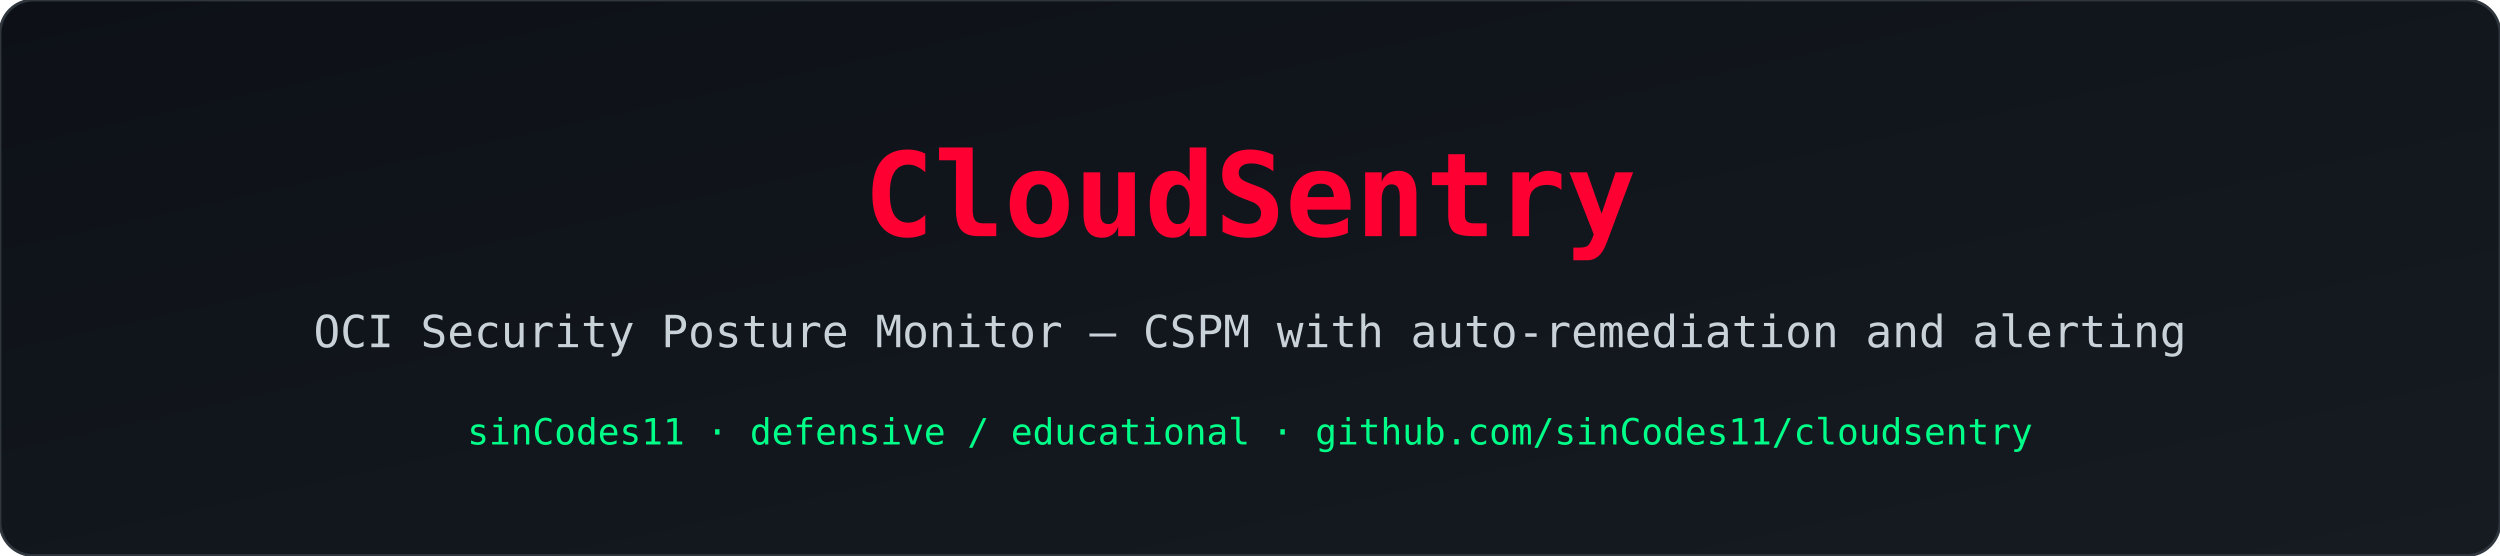
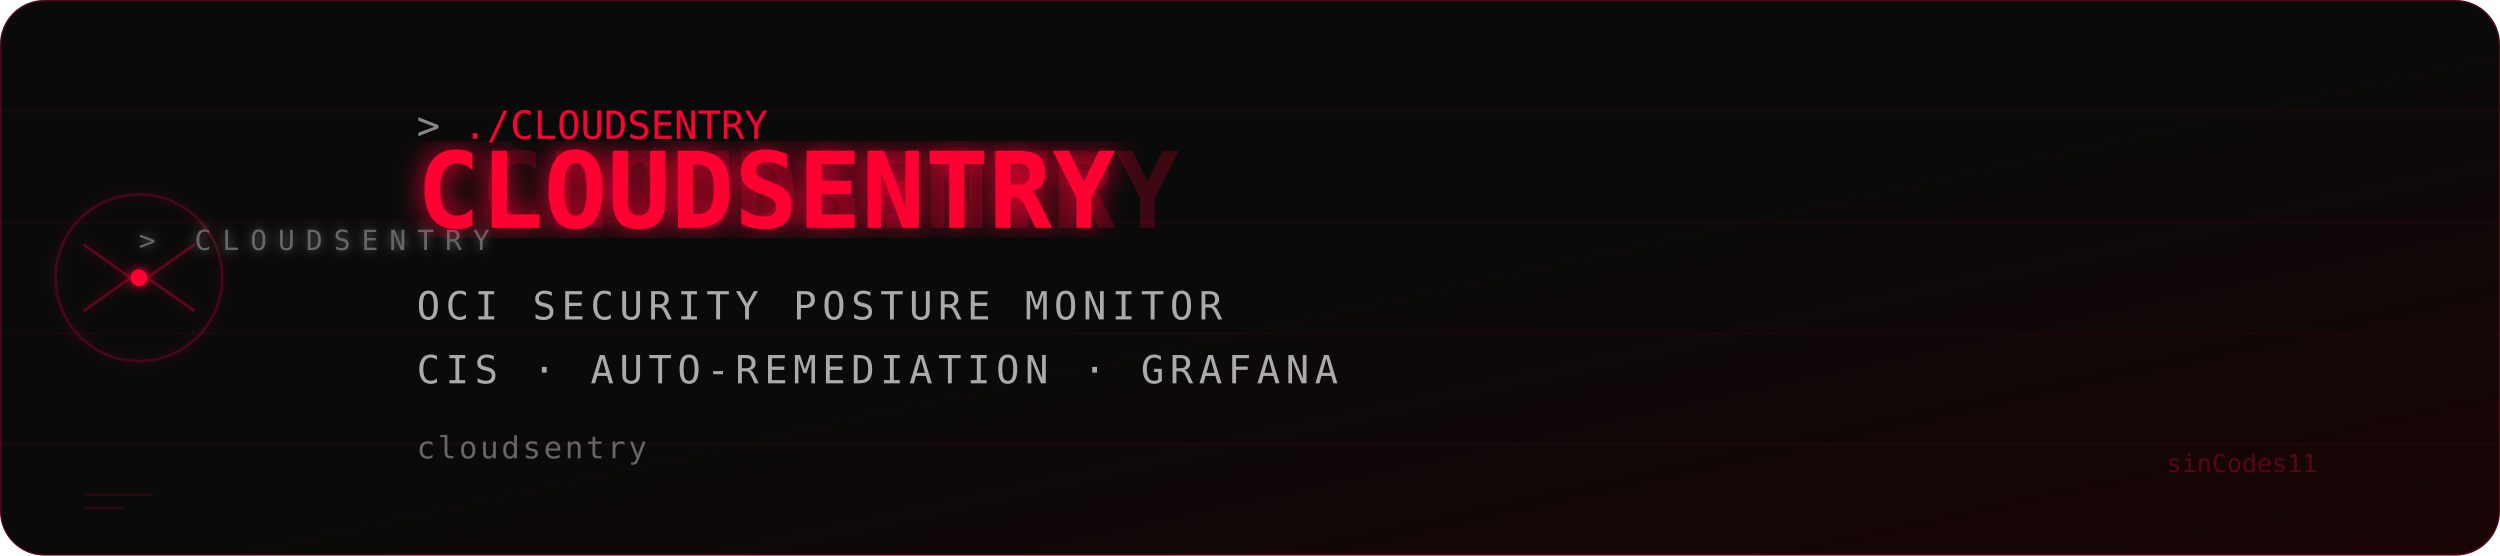
<svg xmlns="http://www.w3.org/2000/svg" viewBox="0 0 900 200" width="900" height="200">
  <defs>
    <linearGradient id="bgPr" x1="0%" y1="0%" x2="100%" y2="100%">
-       <stop offset="0%" style="stop-color:#0d1117;stop-opacity:1" />
-       <stop offset="100%" style="stop-color:#161b22;stop-opacity:1" />
+       <stop offset="0%" style="stop-color:#0a0a0a" />
+       <stop offset="50%" style="stop-color:#0a0a0a" />
+       <stop offset="100%" style="stop-color:#1a0505" />
    </linearGradient>
+     <linearGradient id="accentPr" x1="0%" y1="0%" x2="100%" y2="100%">
+       <stop offset="0%" style="stop-color:#ff0033" />
+       <stop offset="100%" style="stop-color:#ff3366" />
+     </linearGradient>
+     <linearGradient id="scanlinePr" x1="0%" y1="0%" x2="100%" y2="0%">
+       <stop offset="0%" style="stop-color:transparent" />
+       <stop offset="50%" style="stop-color:#ff0033;stop-opacity:0.12" />
+       <stop offset="100%" style="stop-color:transparent" />
+     </linearGradient>
+     <filter id="glowPr">
+       <feGaussianBlur stdDeviation="2" />
+       <feMerge>
+         <feMergeNode />
+         <feMergeNode in="SourceGraphic" />
+       </feMerge>
+     </filter>
+     <filter id="glowStrongPr">
+       <feGaussianBlur stdDeviation="5" />
+       <feMerge>
+         <feMergeNode />
+         <feMergeNode in="SourceGraphic" />
+       </feMerge>
+     </filter>
+     <clipPath id="clipPr">
+       <rect width="900" height="200" rx="16" />
+     </clipPath>
  </defs>
-   <rect width="900" height="200" rx="12" fill="url(#bgPr)" stroke="#30363d" stroke-width="1" />
-   <text x="450" y="85" font-family="monospace" font-size="42" font-weight="bold" fill="#ff0033" text-anchor="middle">CloudSentry</text>
-   <text x="450" y="125" font-family="monospace" font-size="16" fill="#c9d1d9" text-anchor="middle">OCI Security Posture Monitor — CSPM with auto-remediation and alerting</text>
-   <text x="450" y="160" font-family="monospace" font-size="13" fill="#00ff88" text-anchor="middle">sinCodes11 · defensive / educational · github.com/sinCodes11/cloudsentry</text>
+   <g clip-path="url(#clipPr)">
+     <rect width="900" height="200" rx="16" fill="url(#bgPr)" />
+     <rect width="900" height="200" rx="16" fill="none" stroke="#ff0033" stroke-width="1" opacity="0.3" />
+     <g opacity="0.04">
+       <line x1="0" y1="40" x2="900" y2="40" stroke="#ff0033" stroke-width="1" />
+       <line x1="0" y1="80" x2="900" y2="80" stroke="#ff0033" stroke-width="1" />
+       <line x1="0" y1="120" x2="900" y2="120" stroke="#ff0033" stroke-width="1" />
+       <line x1="0" y1="160" x2="900" y2="160" stroke="#ff0033" stroke-width="1" />
+     </g>
+     <rect x="0" y="0" width="900" height="200" fill="url(#scanlinePr)" opacity="0">
+       <animate attributeName="opacity" values="0;1;0" dur="3s" repeatCount="indefinite" />
+     </rect>
+     <line x1="0" y1="0" x2="0" y2="200" stroke="#ff0033" stroke-width="1" opacity="0">
+       <animate attributeName="x1" values="60;840" dur="4s" repeatCount="indefinite" />
+       <animate attributeName="x2" values="60;840" dur="4s" repeatCount="indefinite" />
+       <animate attributeName="opacity" values="0;0.5;0" dur="4s" repeatCount="indefinite" />
+     </line>
+     <g transform="translate(50,100)">
+       <g filter="url(#glowPr)">
+         <text x="0" y="-10" font-family="monospace" font-size="10" fill="#666" letter-spacing="4">&gt; CLOUDSENTRY</text>
+         <circle cx="0" cy="0" r="30" fill="none" stroke="#ff0033" stroke-width="1" opacity="0.2">
+           <animate attributeName="r" values="25;35" dur="2s" repeatCount="indefinite" />
+           <animate attributeName="opacity" values="0.2;0.05;0.2" dur="2s" repeatCount="indefinite" />
+         </circle>
+         <circle cx="0" cy="0" r="3" fill="#ff0033">
+           <animate attributeName="opacity" values="1;0.3;1" dur="1.5s" repeatCount="indefinite" />
+         </circle>
+         <g stroke="#ff0033" stroke-width="1" opacity="0.3" fill="none">
+           <path d="M3,0 L20,12" />
+           <path d="M3,0 L20,-12" />
+           <path d="M-3,0 L-20,12" />
+           <path d="M-3,0 L-20,-12" />
+         </g>
+         <circle cx="0" cy="0" r="45" fill="none" stroke="#ff0033" stroke-width="0.5" opacity="0">
+           <animate attributeName="r" values="30;55" dur="2.5s" repeatCount="indefinite" />
+           <animate attributeName="opacity" values="0.15;0" dur="2.5s" repeatCount="indefinite" />
+         </circle>
+       </g>
+     </g>
+     <g transform="translate(150,50)">
+       <text x="0" y="0" font-family="monospace" font-size="14" fill="#888">&gt; <tspan fill="#ff0033">./CLOUDSENTRY</tspan>
+       </text>
+       <text x="0" y="32" font-family="monospace" font-size="38" font-weight="bold" fill="#ff0033" filter="url(#glowStrongPr)">
+         CLOUDSENTRY
+       </text>
+       <text x="0" y="32" font-family="monospace" font-size="38" font-weight="bold" fill="#ff0033" opacity="0.2">
+         <animate attributeName="opacity" values="0.2;0.5;0.2" dur="0.04s" repeatCount="indefinite" />
+         CLOUDSENTRY
+       </text>
+       <text x="0" y="65" font-family="monospace" font-size="14" fill="#aaa" letter-spacing="2">OCI SECURITY POSTURE MONITOR</text>
+       <text x="0" y="88" font-family="monospace" font-size="14" fill="#aaa" letter-spacing="2">CIS · AUTO-REMEDIATION · GRAFANA</text>
+       <text x="0" y="115" font-family="monospace" font-size="11" fill="#666" letter-spacing="1">cloudsentry</text>
+     </g>
+     <g transform="translate(780, 170)" opacity="0.3">
+       <text font-family="monospace" font-size="9" fill="#ff0033">sinCodes11</text>
+     </g>
+     <g transform="translate(30, 178)" opacity="0.12">
+       <line x1="0" y1="0" x2="25" y2="0" stroke="#ff0033" stroke-width="1">
+         <animate attributeName="x2" values="0;25;0" dur="2s" repeatCount="indefinite" />
+       </line>
+       <line x1="0" y1="5" x2="15" y2="5" stroke="#ff0033" stroke-width="1">
+         <animate attributeName="x2" values="0;15;0" dur="2.5s" repeatCount="indefinite" />
+       </line>
+     </g>
+   </g>
</svg>
